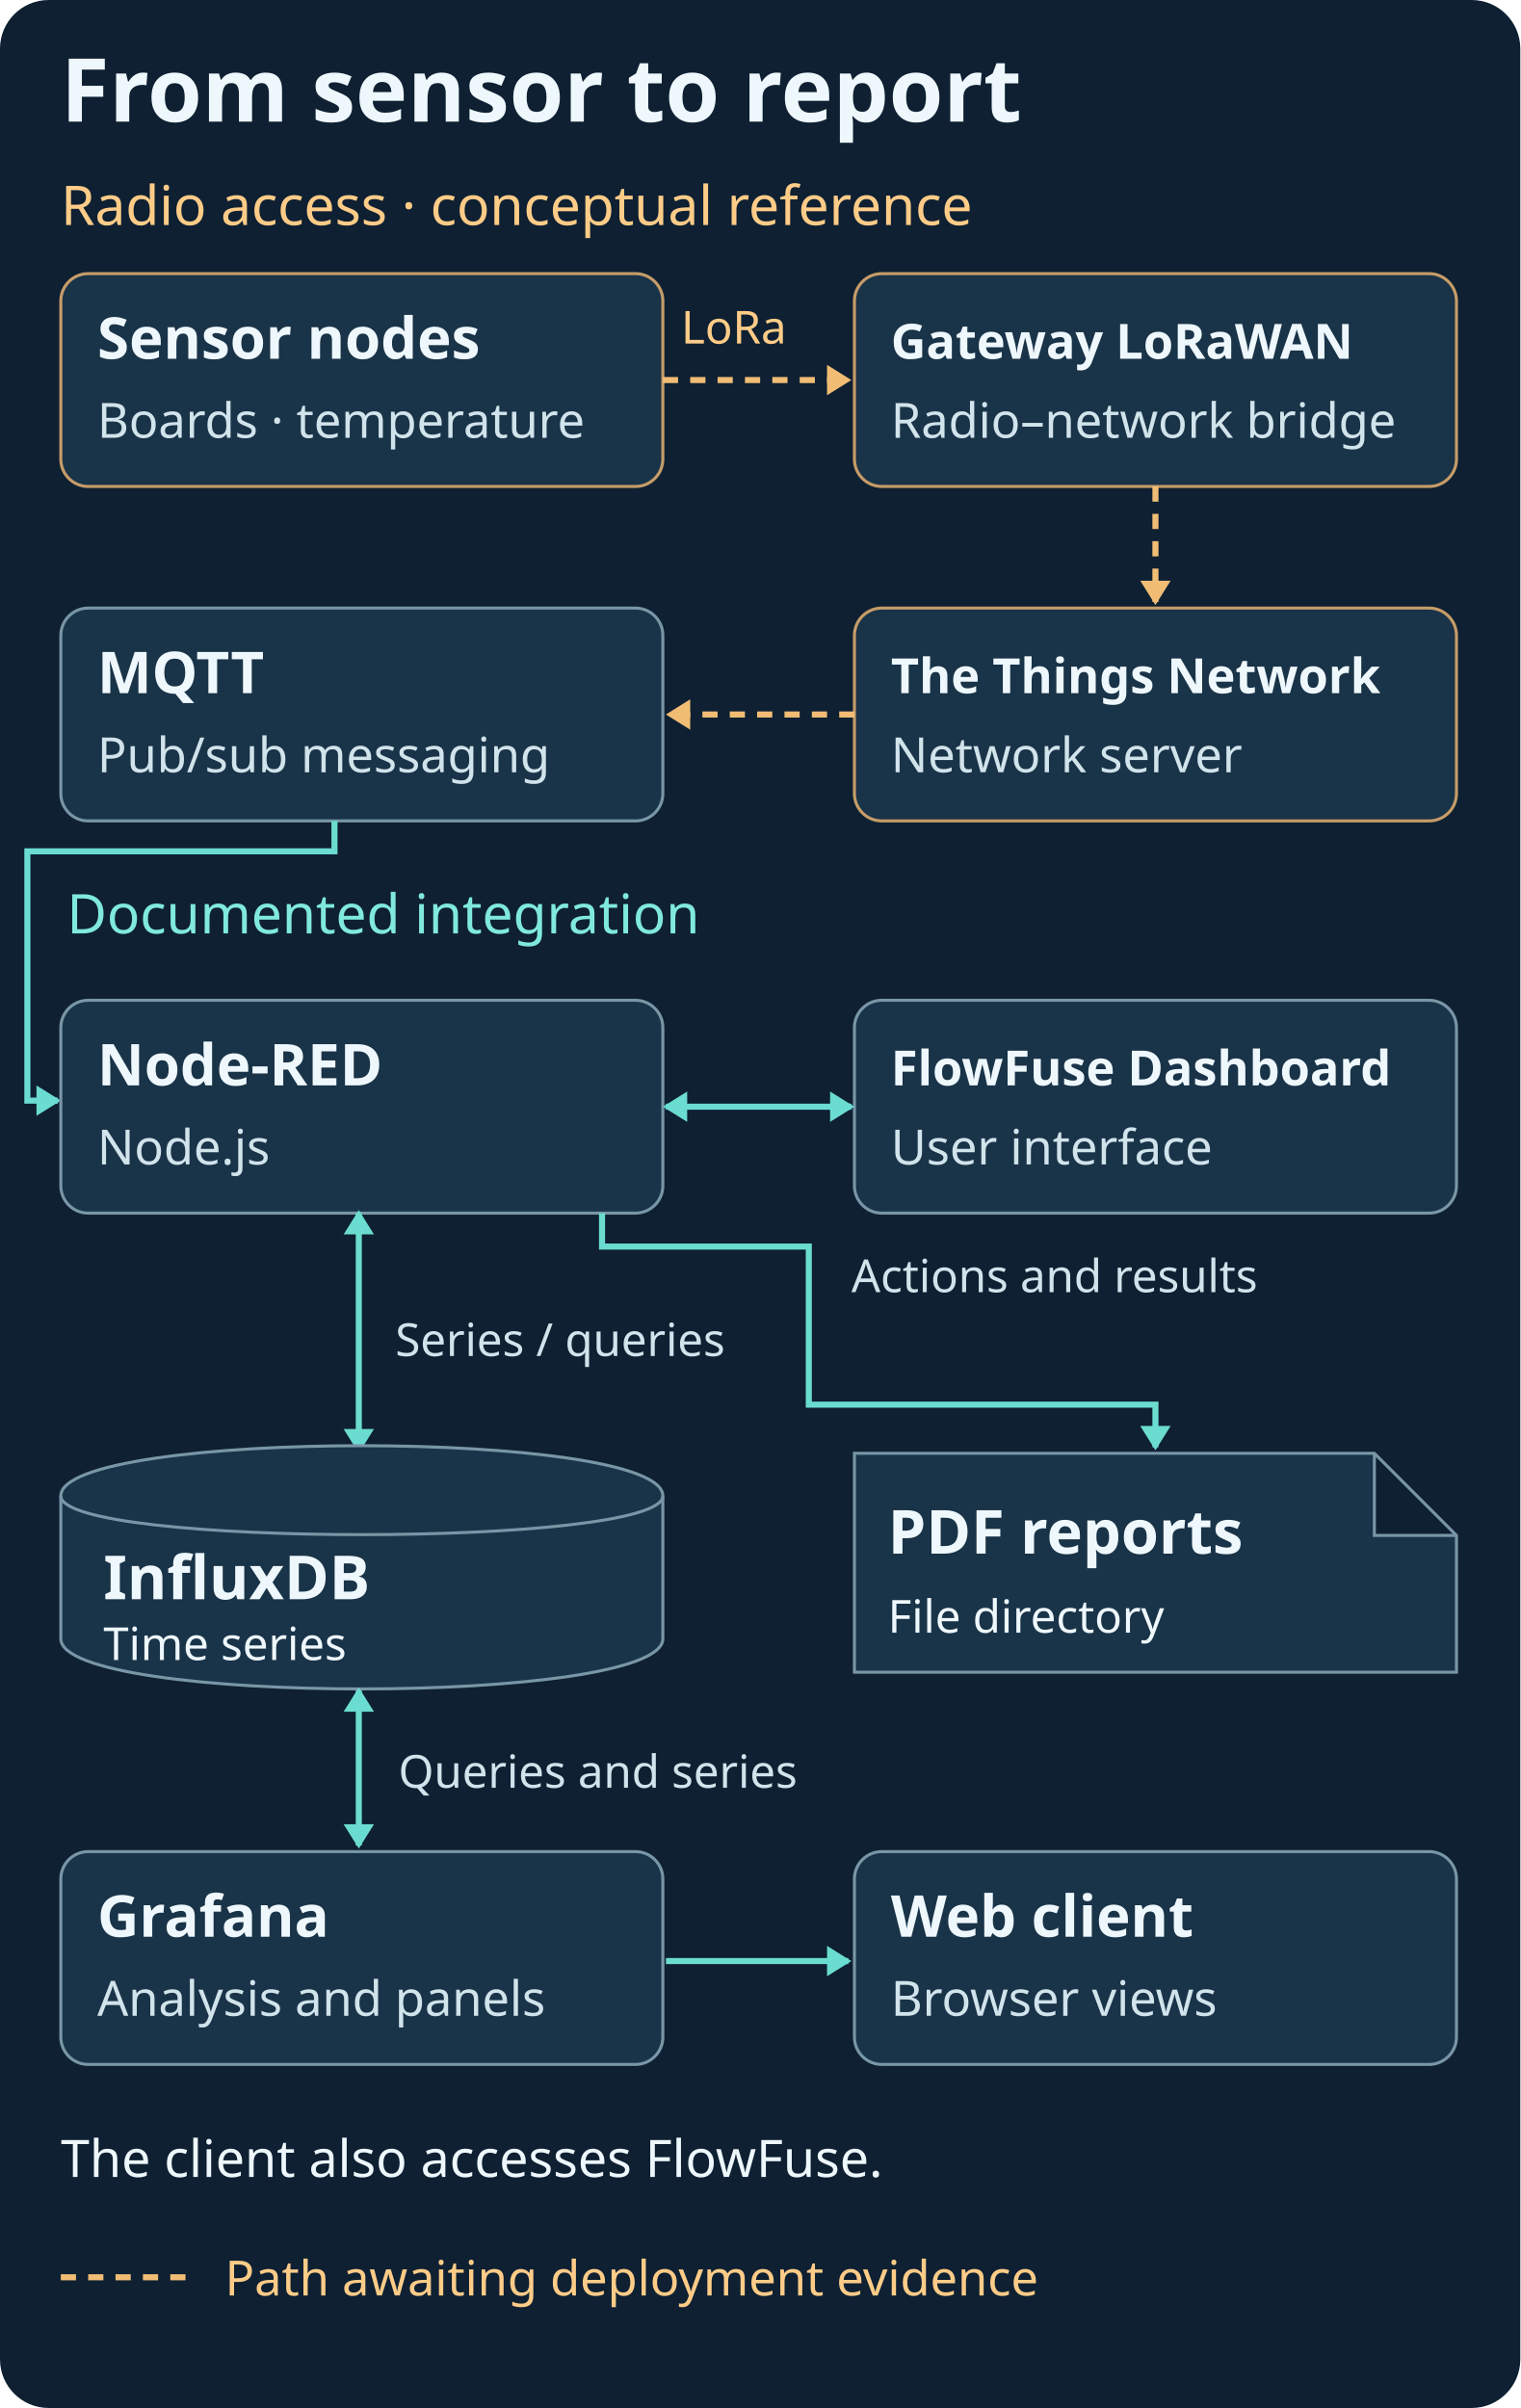
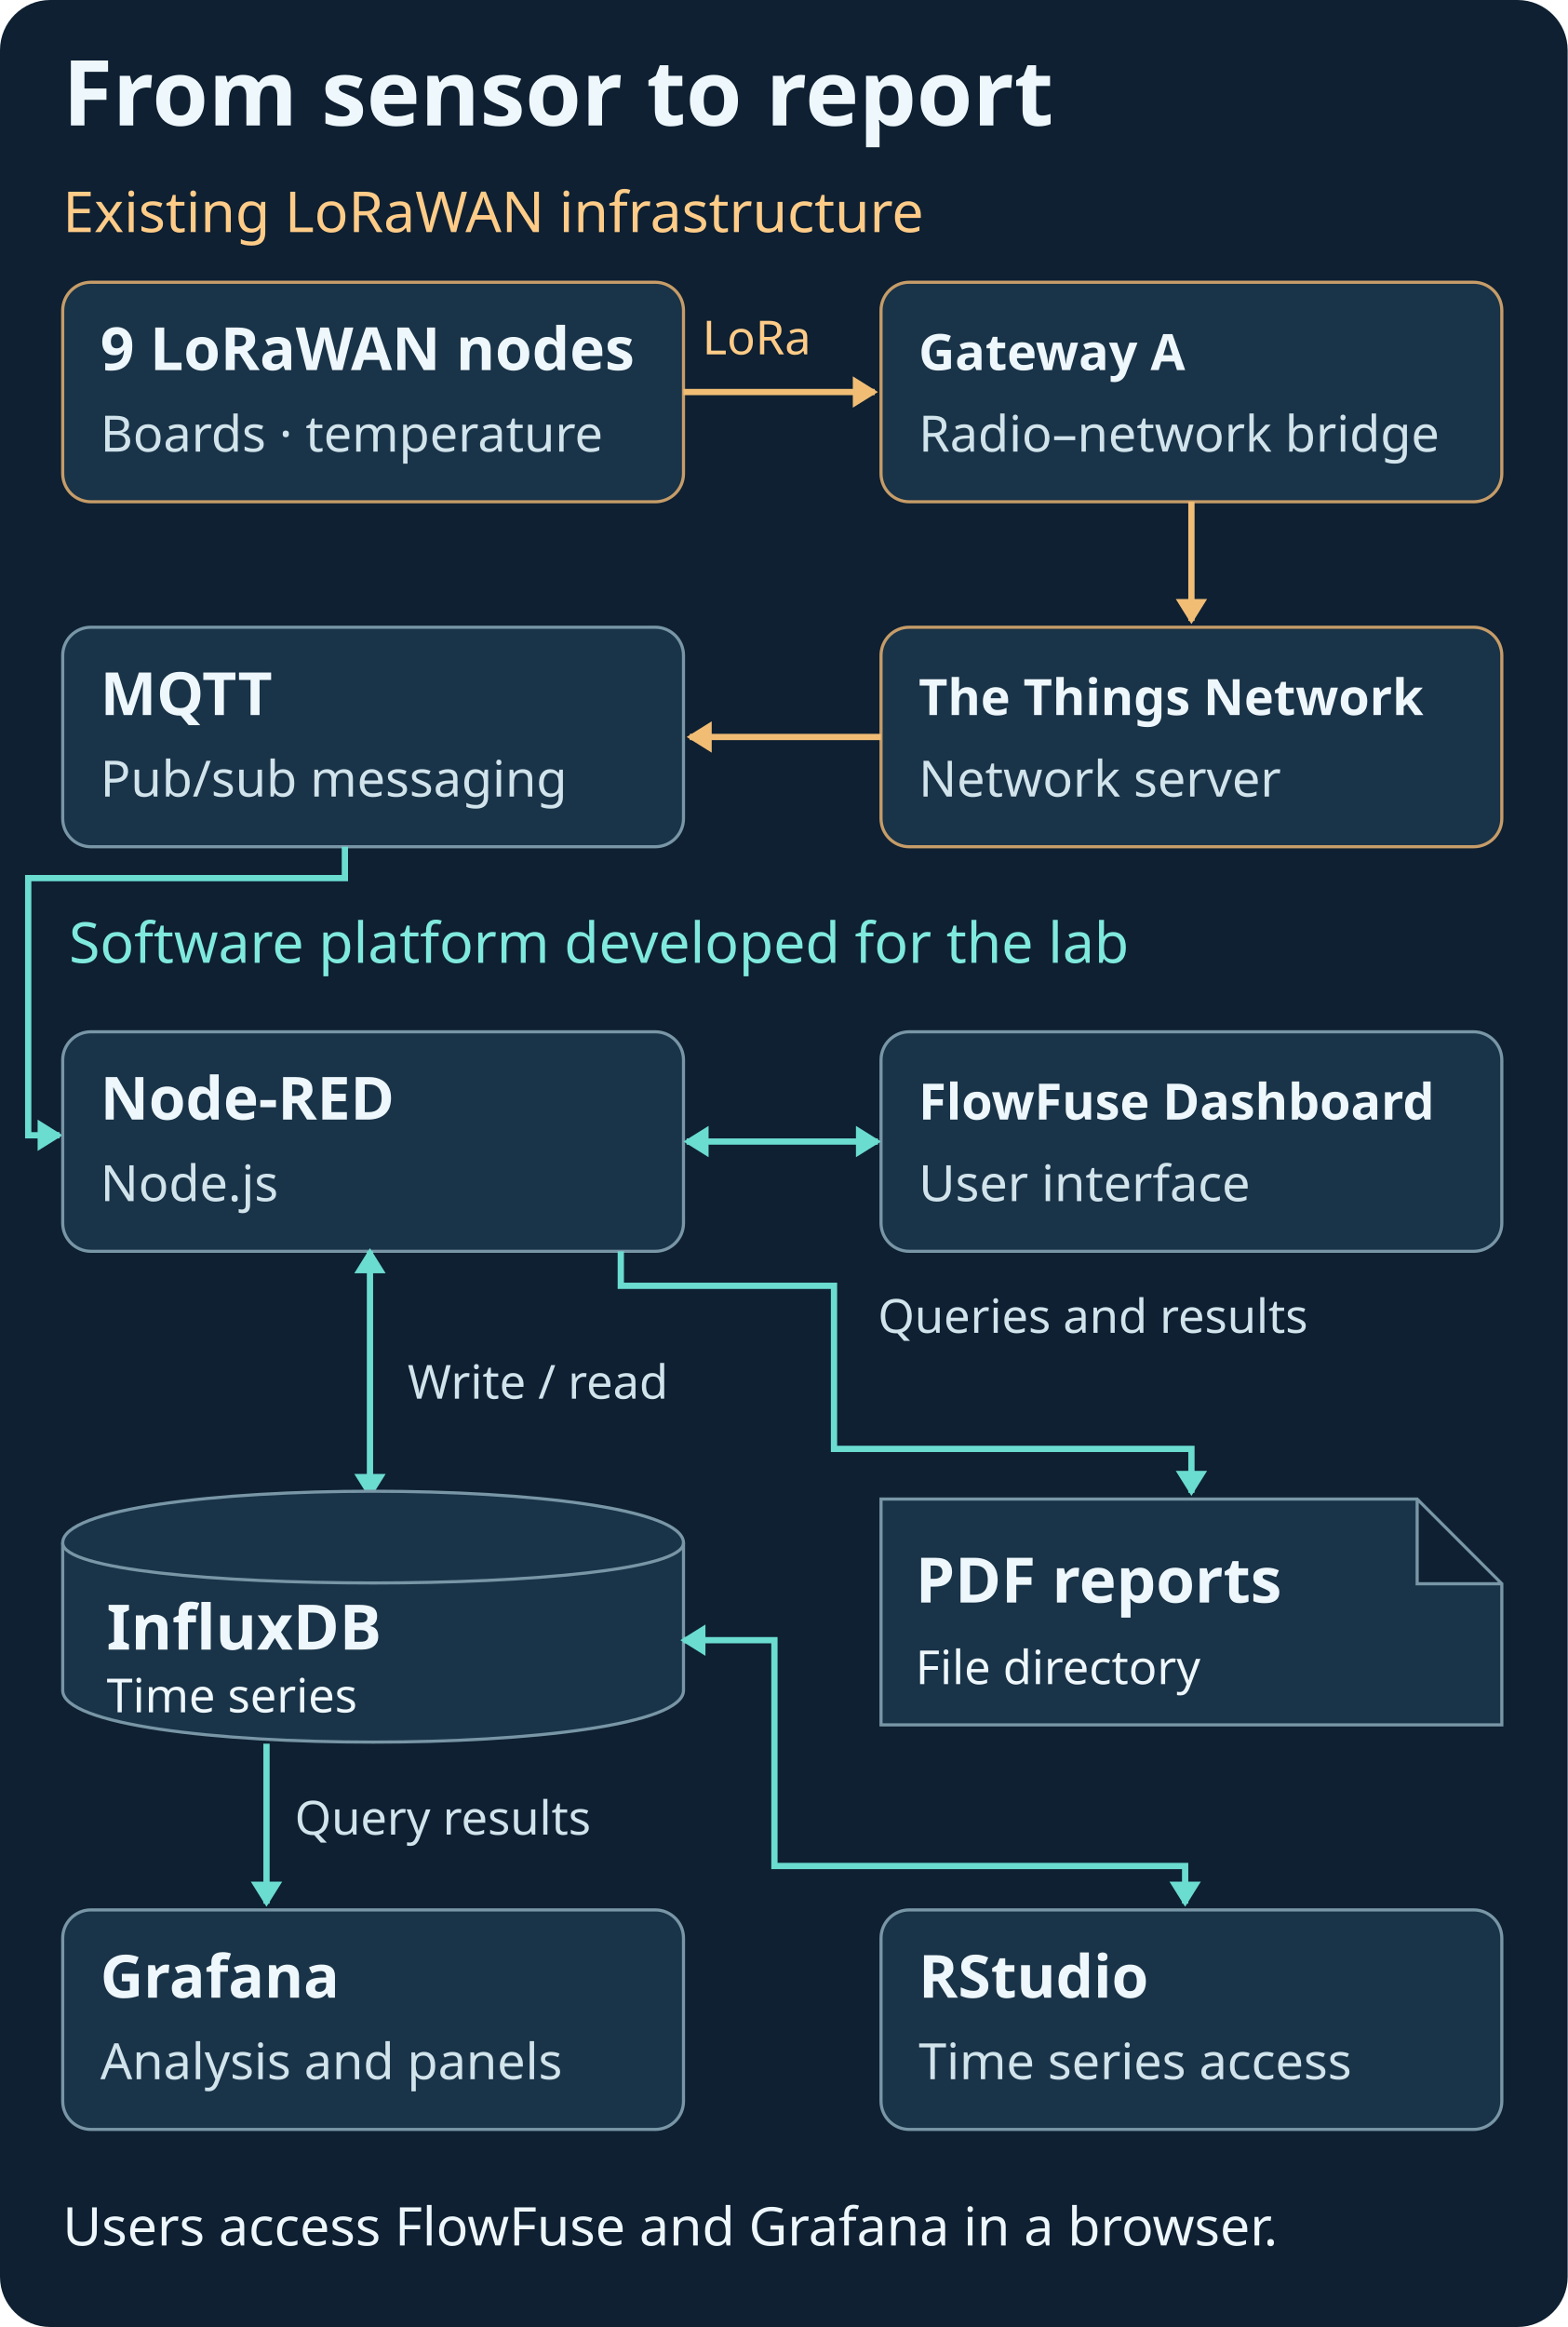
- <svg xmlns="http://www.w3.org/2000/svg" width="500" height="792" viewBox="0 0 500 792" role="img" aria-labelledby="title desc">
+ <svg xmlns="http://www.w3.org/2000/svg" width="500" height="742" viewBox="0 0 500 742" role="img" aria-labelledby="title desc">
  <defs>
    <marker id="live" markerUnits="userSpaceOnUse" markerWidth="8" markerHeight="10" refX="7" refY="5" orient="auto-start-reverse">
      <path d="M0 0L8 5L0 10Z" fill="#6bdcd0" />
    </marker>
    <marker id="ref" markerUnits="userSpaceOnUse" markerWidth="8" markerHeight="10" refX="7" refY="5" orient="auto-start-reverse">
      <path d="M0 0L8 5L0 10Z" fill="#f1bd75" />
    </marker>
  </defs>
-   <rect width="500" height="792" rx="16" fill="#0e2032" />
+   <rect width="500" height="742" rx="16" fill="#0e2032" />
  <g font-family="system-ui,sans-serif">
    <text x="20" y="40" font-size="29" font-weight="700" fill="#eef7fb">From sensor to report</text>
-     <text x="20" y="74" font-size="18" font-weight="450" fill="#ffcc88">Radio access · conceptual reference</text>
+     <text x="20" y="74" font-size="18" font-weight="450" fill="#ffcc88">Existing LoRaWAN infrastructure</text>
    <rect x="20" y="90" width="198" height="70" rx="9" fill="#193348" stroke="#c69c68" />
-     <text x="32" y="118" font-size="19" font-weight="650" fill="#eef7fb">Sensor nodes</text>
+     <text x="32" y="118" font-size="19" font-weight="650" fill="#eef7fb">9 LoRaWAN nodes</text>
    <text x="32" y="144" font-size="16" font-weight="450" fill="#d1e3eb">Boards · temperature</text>
    <rect x="281" y="90" width="198" height="70" rx="9" fill="#193348" stroke="#c69c68" />
-     <text x="293" y="118" font-size="16" font-weight="650" fill="#eef7fb">Gateway LoRaWAN</text>
+     <text x="293" y="118" font-size="16" font-weight="650" fill="#eef7fb">Gateway A</text>
    <text x="293" y="144" font-size="16" font-weight="450" fill="#d1e3eb">Radio–network bridge</text>
-     <path d="M218 125H279" fill="none" stroke="#f1bd75" stroke-width="2" marker-end="url(#ref)" stroke-dasharray="5 4" />
+     <path d="M218 125H279" fill="none" stroke="#f1bd75" stroke-width="2" marker-end="url(#ref)" />
    <text x="224" y="113" font-size="15" font-weight="450" fill="#ffcc88">LoRa</text>
    <rect x="281" y="200" width="198" height="70" rx="9" fill="#193348" stroke="#c69c68" />
    <text x="293" y="228" font-size="16" font-weight="650" fill="#eef7fb">The Things Network</text>
    <text x="293" y="254" font-size="16" font-weight="450" fill="#d1e3eb">Network server</text>
-     <path d="M380 160V198" fill="none" stroke="#f1bd75" stroke-width="2" marker-end="url(#ref)" stroke-dasharray="5 4" />
+     <path d="M380 160V198" fill="none" stroke="#f1bd75" stroke-width="2" marker-end="url(#ref)" />
    <rect x="20" y="200" width="198" height="70" rx="9" fill="#193348" stroke="#7896a6" />
    <text x="32" y="228" font-size="19" font-weight="650" fill="#eef7fb">MQTT</text>
    <text x="32" y="254" font-size="16" font-weight="450" fill="#d1e3eb">Pub/sub messaging</text>
-     <path d="M281 235H220" fill="none" stroke="#f1bd75" stroke-width="2" marker-end="url(#ref)" stroke-dasharray="5 4" />
-     <text x="22" y="307" font-size="18" font-weight="450" fill="#80e9de">Documented integration</text>
+     <path d="M281 235H220" fill="none" stroke="#f1bd75" stroke-width="2" marker-end="url(#ref)" />
+     <text x="22" y="307" font-size="18" font-weight="450" fill="#80e9de">Software platform developed for the lab</text>
    <path d="M110 270V280H9V362H19" fill="none" stroke="#6bdcd0" stroke-width="2" marker-end="url(#live)" />
    <rect x="20" y="329" width="198" height="70" rx="9" fill="#193348" stroke="#7896a6" />
    <text x="32" y="357" font-size="19" font-weight="650" fill="#eef7fb">Node-RED</text>
    <text x="32" y="383" font-size="16" font-weight="450" fill="#d1e3eb">Node.js</text>
    <rect x="281" y="329" width="198" height="70" rx="9" fill="#193348" stroke="#7896a6" />
    <text x="293" y="357" font-size="16" font-weight="650" fill="#eef7fb">FlowFuse Dashboard</text>
    <text x="293" y="383" font-size="16" font-weight="450" fill="#d1e3eb">User interface</text>
    <path d="M219 364H280" fill="none" stroke="#6bdcd0" stroke-width="2" marker-end="url(#live)" marker-start="url(#live)" />
-     <text x="280" y="425" font-size="15" font-weight="450" fill="#d1e3eb">Actions and results</text>
+     <text x="280" y="425" font-size="15" font-weight="450" fill="#d1e3eb">Queries and results</text>
    <path d="M118 399V477" fill="none" stroke="#6bdcd0" stroke-width="2" marker-end="url(#live)" marker-start="url(#live)" />
-     <text x="130" y="446" font-size="15" font-weight="450" fill="#d1e3eb">Series / queries</text>
+     <text x="130" y="446" font-size="15" font-weight="450" fill="#d1e3eb">Write / read</text>
    <path d="M198 399V410H266V462H380V476" fill="none" stroke="#6bdcd0" stroke-width="2" marker-end="url(#live)" />
    <path d="M20 492C20 470 218 470 218 492V539C218 561 20 561 20 539Z" fill="#193348" stroke="#7896a6" />
    <path d="M20 492C20 509 218 509 218 492" fill="none" stroke="#7896a6" />
    <text x="34" y="526" font-size="20" font-weight="650" fill="#eef7fb">InfluxDB</text>
    <text x="34" y="546" font-size="15" font-weight="450" fill="#eef7fb">Time series</text>
    <path d="M281 478H452L479 505V550H281Z M452 478V505H479" fill="#193348" stroke="#7896a6" />
    <text x="292" y="511" font-size="20" font-weight="650" fill="#eef7fb">PDF reports</text>
    <text x="292" y="537" font-size="15" font-weight="450" fill="#eef7fb">File directory</text>
-     <path d="M118 556V607" fill="none" stroke="#6bdcd0" stroke-width="2" marker-end="url(#live)" marker-start="url(#live)" />
-     <text x="131" y="588" font-size="15" font-weight="450" fill="#d1e3eb">Queries and series</text>
+     <path d="M85 556V607" fill="none" stroke="#6bdcd0" stroke-width="2" marker-end="url(#live)" />
+     <text x="94" y="585" font-size="15" font-weight="450" fill="#d1e3eb">Query results</text>
    <rect x="20" y="609" width="198" height="70" rx="9" fill="#193348" stroke="#7896a6" />
    <text x="32" y="637" font-size="19" font-weight="650" fill="#eef7fb">Grafana</text>
    <text x="32" y="663" font-size="16" font-weight="450" fill="#d1e3eb">Analysis and panels</text>
    <rect x="281" y="609" width="198" height="70" rx="9" fill="#193348" stroke="#7896a6" />
-     <text x="293" y="637" font-size="19" font-weight="650" fill="#eef7fb">Web client</text>
-     <text x="293" y="663" font-size="16" font-weight="450" fill="#d1e3eb">Browser views</text>
-     <path d="M219 645H279" fill="none" stroke="#6bdcd0" stroke-width="2" marker-end="url(#live)" />
-     <text x="20" y="716" font-size="17" font-weight="450" fill="#eef7fb">The client also accesses FlowFuse.</text>
-     <path d="M20 749H61" stroke="#f1bd75" stroke-width="2" stroke-dasharray="5 4" />
-     <text x="74" y="755" font-size="16" font-weight="450" fill="#ffcc88">Path awaiting deployment evidence</text>
+     <text x="293" y="637" font-size="19" font-weight="650" fill="#eef7fb">RStudio</text>
+     <text x="293" y="663" font-size="16" font-weight="450" fill="#d1e3eb">Time series access</text>
+     <path d="M218 523H247V595H378V607" marker-start="url(#live)" fill="none" stroke="#6bdcd0" stroke-width="2" marker-end="url(#live)" />
+     <text x="20" y="716" font-size="17" font-weight="450" fill="#eef7fb">Users access FlowFuse and Grafana in a browser.</text>
  </g>
</svg>
